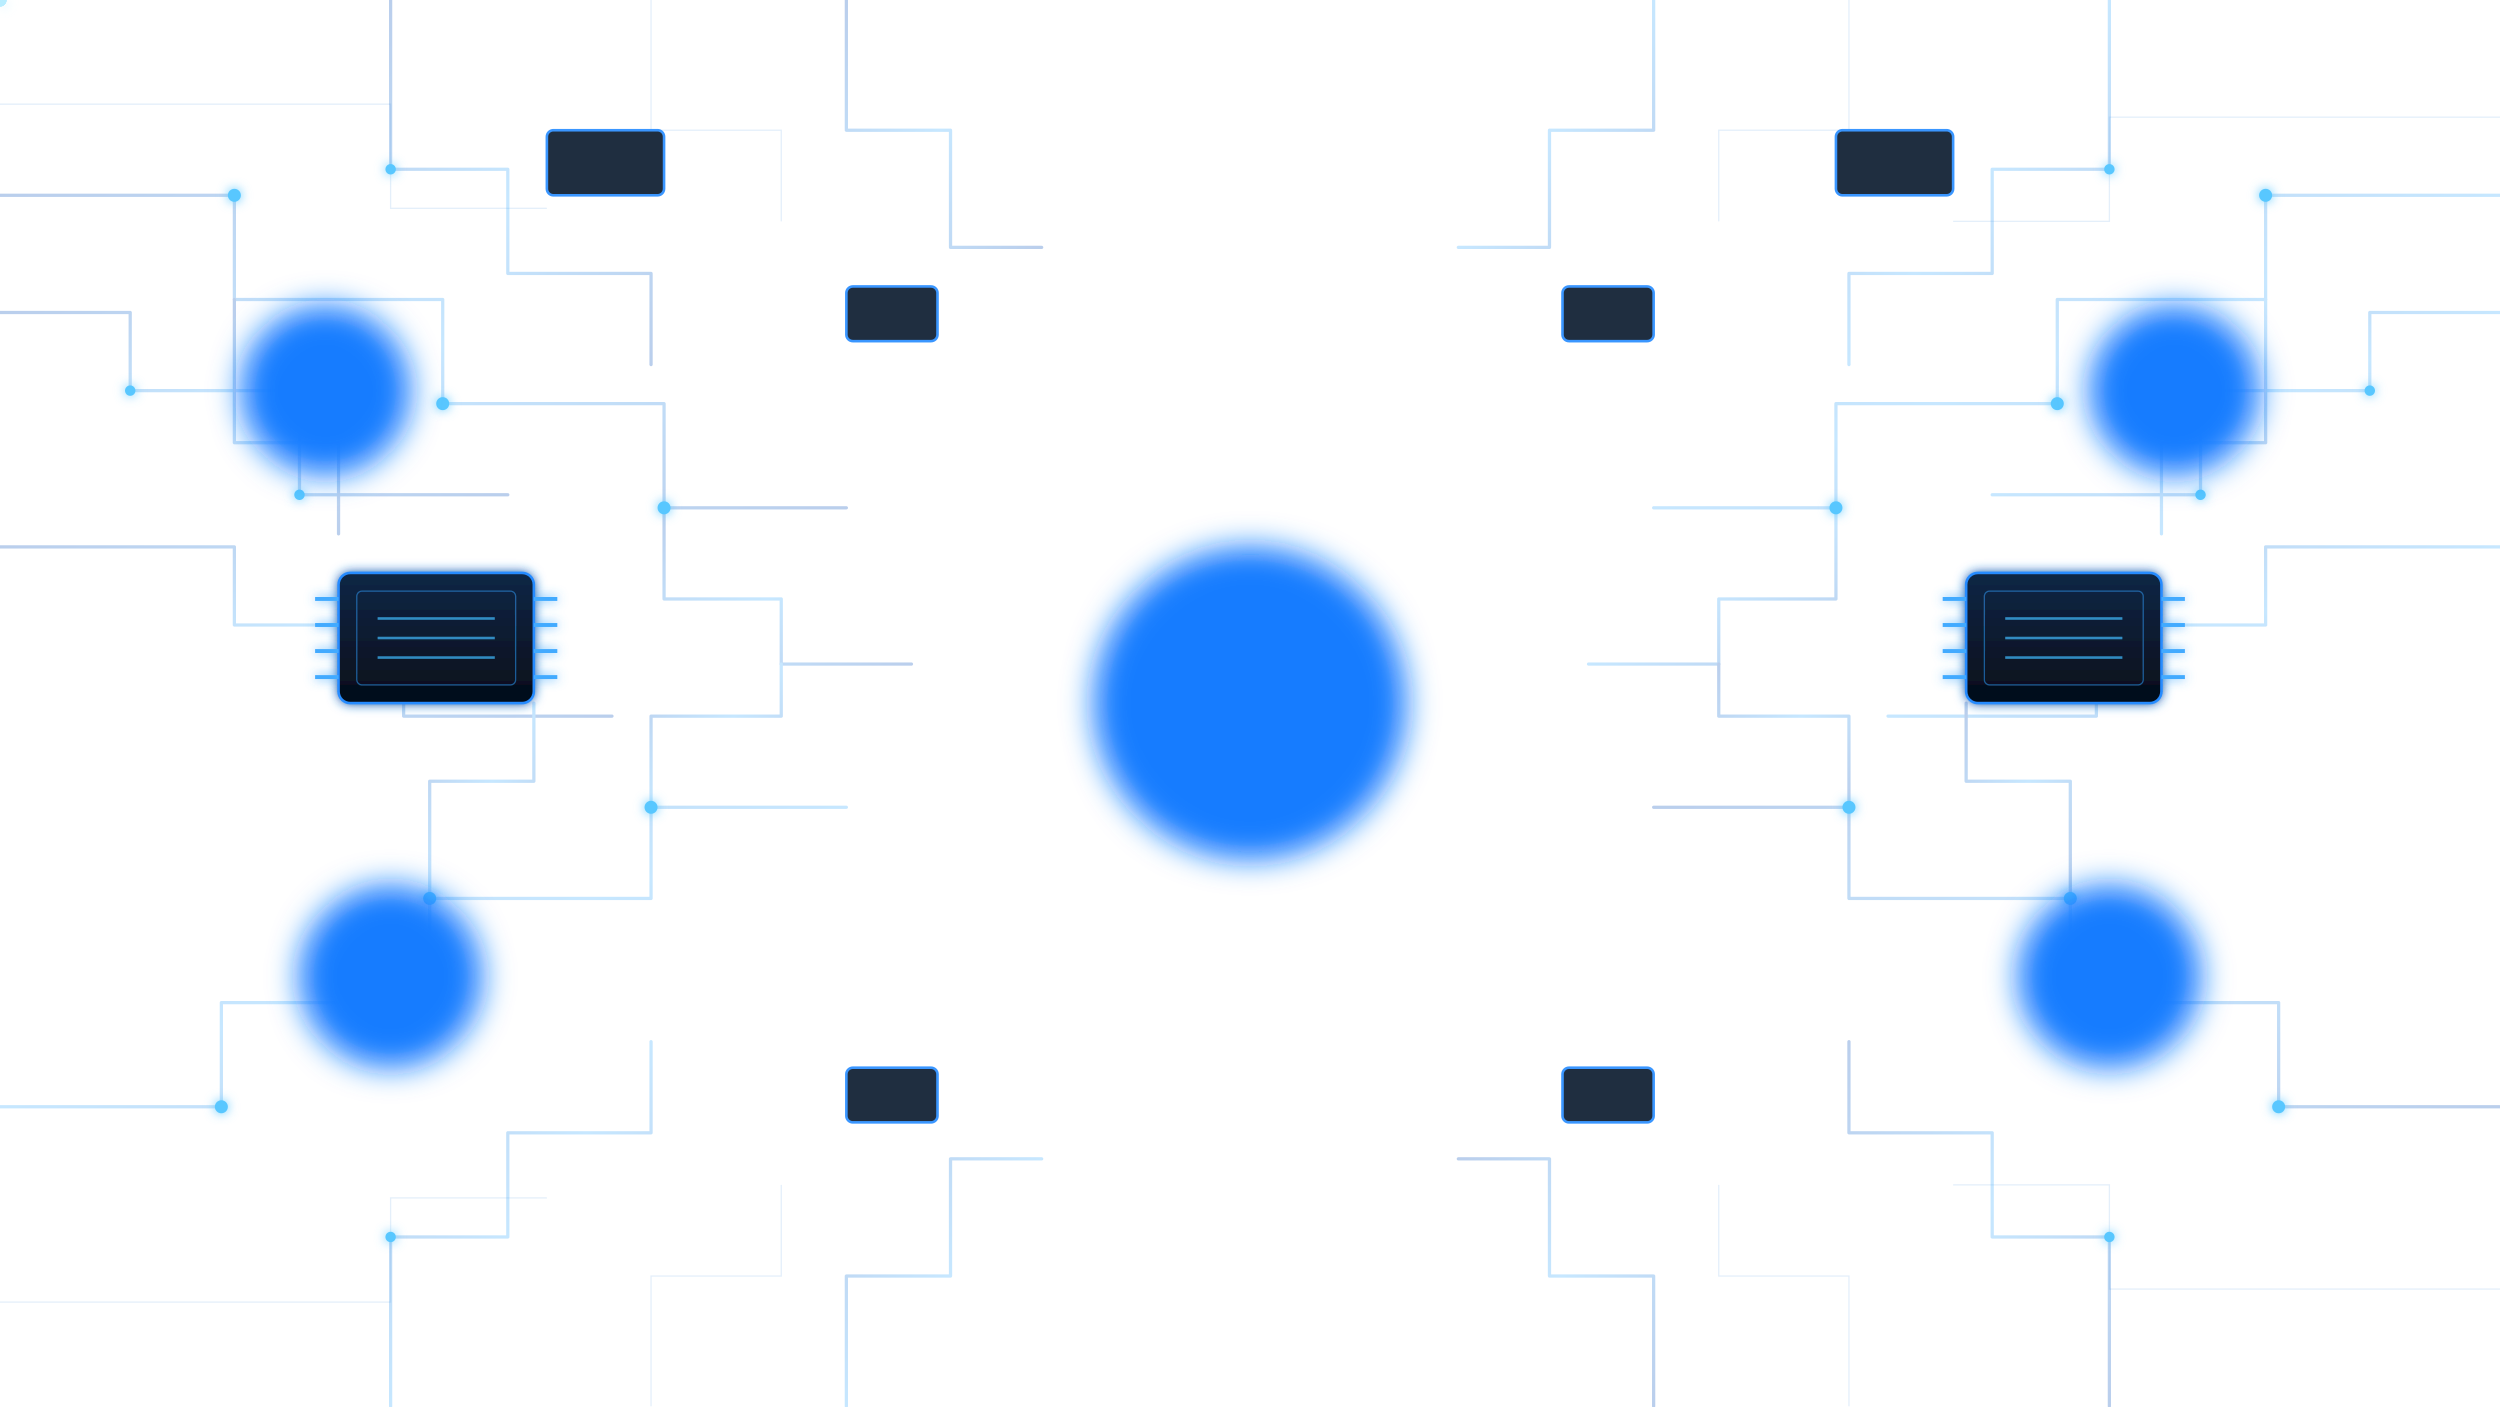
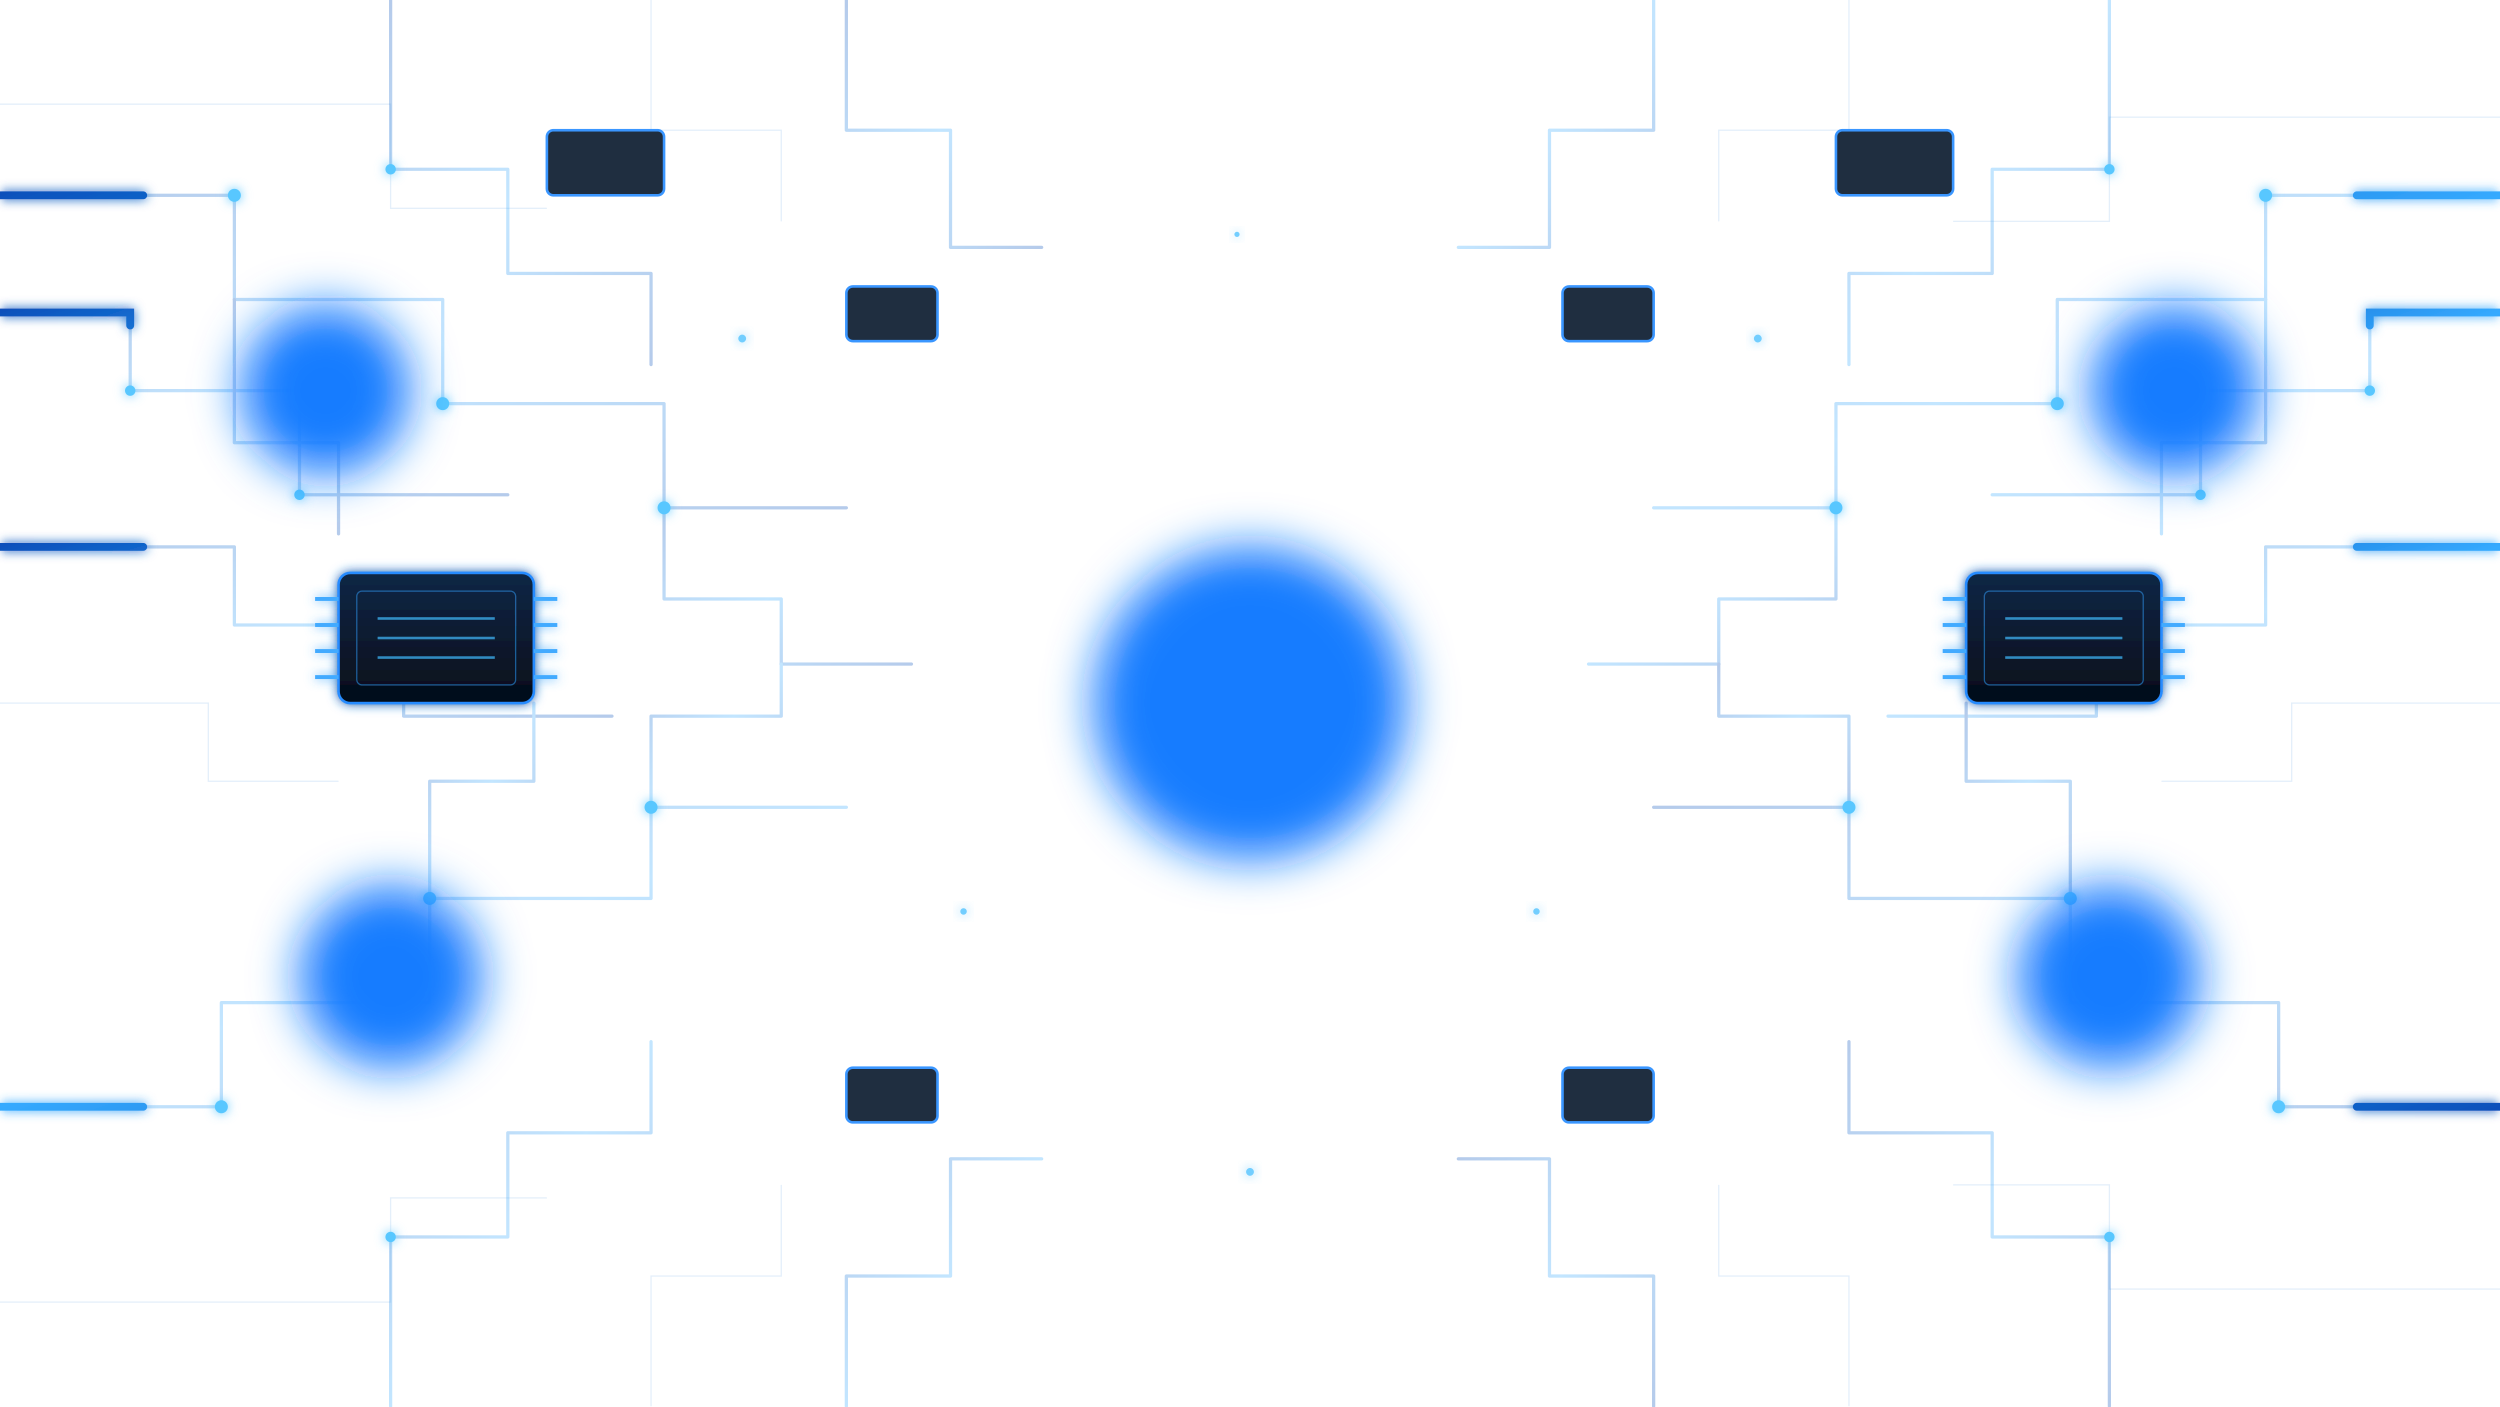
<svg xmlns="http://www.w3.org/2000/svg" viewBox="0 0 1920 1080">
  <defs>
    <linearGradient id="trace" x1="0" y1="0" x2="1" y2="1">
      <stop offset="0" stop-color="#0750bb" />
      <stop offset=".5" stop-color="#35aaff" />
      <stop offset="1" stop-color="#0750bb" />
    </linearGradient>
    <linearGradient id="chip" x2="0" y2="1">
      <stop stop-color="#102746" />
      <stop offset="1" stop-color="#050d19" />
    </linearGradient>
    <filter id="glow" x="-100%" y="-100%" width="300%" height="300%">
      <feGaussianBlur stdDeviation="4" result="blur" />
      <feMerge>
        <feMergeNode in="blur" />
        <feMergeNode in="SourceGraphic" />
      </feMerge>
    </filter>
    <filter id="softGlow" x="-100%" y="-100%" width="300%" height="300%">
-       <feGaussianBlur stdDeviation="12" />
+       <feGaussianBlur stdDeviation="18" />
    </filter>
  </defs>
+   <style>
+     /* CIRCUITOS */
+     .circuit-flow {
+       opacity: .30;
+     }
+ 
+     /* ENERGÍA EN MOVIMIENTO */
+     .energy-pulse {
+       fill: none;
+       stroke: url(#trace);
+       stroke-width: 6;
+       stroke-linecap: round;
+       stroke-dasharray: 110 890;
+       stroke-dashoffset: 1000;
+       filter: url(#glow);
+       animation: energyFlow 8s linear infinite;
+     }
+ 
+     @keyframes energyFlow {
+       0% { stroke-dashoffset: 1000; opacity: 0; }
+       12% { opacity: 1; }
+       85% { opacity: 1; }
+       100% { stroke-dashoffset: -1000; opacity: 0; }
+     }
+ 
+     /* MICROCHIPS */
+     .chip-energy {
+       animation: chipPulse 4s ease-in-out infinite;
+     }
+ 
+     @keyframes chipPulse {
+       0%, 100% {
+         opacity: .55;
+         filter: brightness(.85);
+       }
+       50% {
+         opacity: 1;
+         filter: brightness(1.7);
+       }
+     }
+ 
+     /* CONTACTOS */
+     .contact-energy {
+       animation: contactPulse 3s ease-in-out infinite;
+     }
+ 
+     @keyframes contactPulse {
+       0%, 100% { opacity: .4; }
+       50% { opacity: 1; }
+     }
+ 
+     /* LUZ AMBIENTAL */
+     .ambient-energy {
+       animation: ambientPulse 10s ease-in-out infinite alternate;
+     }
+ 
+     @keyframes ambientPulse {
+       0% { opacity: .035; }
+       50% { opacity: .13; }
+       100% { opacity: .055; }
+     }
+ 
+     /* PARTÍCULAS */
+     .particle {
+       fill: #72ceff;
+       filter: url(#glow);
+       animation: particlePulse 4s ease-in-out infinite;
+       transform-box: fill-box;
+       transform-origin: center;
+     }
+ 
+     @keyframes particlePulse {
+       0%, 100% {
+         opacity: .15;
+         transform: scale(.7);
+       }
+       50% {
+         opacity: 1;
+         transform: scale(1.5);
+       }
+     }
+ 
+     @media (prefers-reduced-motion: reduce) {
+       *, *::before, *::after {
+         animation: none !important;
+       }
+     }
+   </style>
  <g fill="none" stroke="#1675d5" opacity=".12" stroke-width="1">
    <path d="M0 80H300V160H420 M1920 90H1620V170H1500" />
    <path d="M0 1000H300V920H420 M1920 990H1620V910H1500" />
    <path d="M500 0V100H600V170 M1420 0V100H1320V170" />
    <path d="M500 1080V980H600V910 M1420 1080V980H1320V910" />
-   </g>
-   <style>
-   .circuit-flow {
-     opacity: 0.28;
-   }
- 
-   .circuit-glow {
-     animation: glowPulse 4s ease-in-out infinite alternate;
-   }
- 
-   .energy-pulse {
-     fill: none;
-     stroke: url(#trace);
-     stroke-width: 6;
-     stroke-linecap: round;
-     stroke-dasharray: 100 900;
-     stroke-dashoffset: 100;
-     filter: url(#glow);
-     animation: pulseTravel 7s linear infinite;
-   }
- 
-   @keyframes pulseTravel {
-     0% {
-       stroke-dashoffset: 100;
-       opacity: 0;
-     }
- 
-     10% {
-       opacity: 1;
-     }
- 
-     80% {
-       opacity: 1;
-     }
- 
-     100% {
-       stroke-dashoffset: -900;
-       opacity: 0;
-     }
-   }
- 
-   @keyframes glowPulse {
-     0% {
-       opacity: 0.35;
-       filter: brightness(0.8);
-     }
- 
-     50% {
-       opacity: 1;
-       filter: brightness(1.5);
-     }
- 
-     100% {
-       opacity: 0.45;
-       filter: brightness(1);
-     }
-   }
- 
-   @media (prefers-reduced-motion: reduce) {
-     .energy-pulse,
-     .circuit-glow {
-       animation: none;
-     }
-   }
- .chip-energy {
-     animation: chipEnergy 3.5s ease-in-out infinite;
- }
- 
- @keyframes chipEnergy {
-     0%, 100% {
-         opacity: 0.55;
-         filter: brightness(0.8);
-     }
- 
-     50% {
-         opacity: 1;
-         filter: brightness(1.7);
-     }
- }  
-   .ambient-energy {
-     animation: ambientPulse 8s ease-in-out infinite alternate;
- }
- 
- @keyframes ambientPulse {
-     0% {
-         opacity: 0.04;
-     }
- 
-     50% {
-         opacity: 0.16;
-     }
- 
-     100% {
-         opacity: 0.08;
-     }
- }
-   /* MICROCHIP ENERGY */
- .chip-energy {
-     animation: chipEnergy 3.5s ease-in-out infinite;
- }
- 
- @keyframes chipEnergy {
-     0%, 100% {
-         opacity: 0.55;
-         filter: brightness(0.8);
-     }
-     50% {
-         opacity: 1;
-         filter: brightness(1.7);
-     }
- }
- 
- /* CONTACT ENERGY */
- .contact-energy {
-     animation: contactPulse 2.8s ease-in-out infinite;
- }
- 
- @keyframes contactPulse {
-     0%, 100% {
-         opacity: 0.35;
-         filter: brightness(0.8);
-     }
-     50% {
-         opacity: 1;
-         filter: brightness(2);
-     }
- }
- 
- /* AMBIENT LIGHT */
- .ambient-energy {
-     animation: ambientPulse 8s ease-in-out infinite alternate;
- }
- 
- @keyframes ambientPulse {
-     0% { opacity: 0.04; }
-     50% { opacity: 0.16; }
-     100% { opacity: 0.08; }
- }
- </style>
-   <g class="circuit-flow" fill="none" stroke="url(#trace)" stroke-width="2.5" stroke-linecap="round" stroke-linejoin="round" opacity=".75">
+     <path d="M0 540H160V600H260 M1920 540H1760V600H1660" />
+   </g>
+   <g class="circuit-flow" fill="none" stroke="url(#trace)" stroke-width="2.5" stroke-linecap="round" stroke-linejoin="round">
    <path id="p1" pathLength="1000" d="M0 150H180V230H340V310H510V390H650" />
    <path id="p2" pathLength="1000" d="M0 240H100V300H230V380H390" />
    <path id="p3" pathLength="1000" d="M0 420H180V480H310V550H470" />
    <path id="p4" pathLength="1000" d="M0 850H170V770H330V690H500V620H650" />
    <path id="p5" pathLength="1000" d="M1920 150H1740V230H1580V310H1410V390H1270" />
    <path id="p6" pathLength="1000" d="M1920 240H1820V300H1690V380H1530" />
    <path id="p7" pathLength="1000" d="M1920 420H1740V480H1610V550H1450" />
    <path id="p8" pathLength="1000" d="M1920 850H1750V770H1590V690H1420V620H1270" />
    <path d="M300 0V130H390V210H500V280" />
    <path d="M1620 0V130H1530V210H1420V280" />
    <path d="M300 1080V950H390V870H500V800" />
    <path d="M1620 1080V950H1530V870H1420V800" />
    <path d="M650 0V100H730V190H800" />
    <path d="M1270 0V100H1190V190H1120" />
    <path d="M650 1080V980H730V890H800" />
    <path d="M1270 1080V980H1190V890H1120" />
    <path d="M180 230V340H260V410" />
    <path d="M1740 230V340H1660V410" />
    <path d="M330 690V600H410V540" />
    <path d="M1590 690V600H1510V540" />
    <path d="M510 390V460H600V510H700" />
    <path d="M1410 390V460H1320V510H1220" />
    <path d="M500 620V550H600V510" />
    <path d="M1420 620V550H1320V510" />
  </g>
  <g>
    <use href="#p1" class="energy-pulse" />
-     <use href="#p2" class="energy-pulse" style="animation-delay: 1.5s" />
-     <use href="#p3" class="energy-pulse" style="animation-delay: 3s" />
-     <use href="#p4" class="energy-pulse" style="animation-delay: 2s" />
-     <use href="#p5" class="energy-pulse" style="animation-delay: 0.8s" />
-     <use href="#p6" class="energy-pulse" style="animation-delay: 2.5s" />
-     <use href="#p7" class="energy-pulse" style="animation-delay: 4s" />
-     <use href="#p8" class="energy-pulse" style="animation-delay: 3.5s" />
-   </g>
-   <g class="circuit-glow chip-energy" filter="url(#glow)">
+     <use href="#p2" class="energy-pulse" style="animation-delay:-2s" />
+     <use href="#p3" class="energy-pulse" style="animation-delay:-4s" />
+     <use href="#p4" class="energy-pulse" style="animation-delay:-1s" />
+     <use href="#p5" class="energy-pulse" style="animation-delay:-3s" />
+     <use href="#p6" class="energy-pulse" style="animation-delay:-5s" />
+     <use href="#p7" class="energy-pulse" style="animation-delay:-2.5s" />
+     <use href="#p8" class="energy-pulse" style="animation-delay:-4.5s" />
+   </g>
+   <g class="chip-energy" filter="url(#glow)">
    <g transform="translate(260 440)">
      <rect width="150" height="100" rx="9" fill="url(#chip)" stroke="#258bff" stroke-width="2" />
      <rect x="14" y="14" width="122" height="72" rx="4" fill="none" stroke="#287cc8" opacity=".7" />
      <path d="M30 35H120M30 50H120M30 65H120" stroke="#42baff" stroke-width="2" opacity=".7" />
-       <path d="M-18 20H0M-18 40H0M-18 60H0M-18 80H0                M150 20H168M150 40H168M150 60H168M150 80H168" stroke="#42aaff" stroke-width="3" />
+       <path d="M-18 20H0M-18 40H0M-18 60H0M-18 80H0 M150 20H168M150 40H168M150 60H168M150 80H168" stroke="#42aaff" stroke-width="3" />
    </g>
    <g transform="translate(1510 440)">
      <rect width="150" height="100" rx="9" fill="url(#chip)" stroke="#258bff" stroke-width="2" />
      <rect x="14" y="14" width="122" height="72" rx="4" fill="none" stroke="#287cc8" opacity=".7" />
      <path d="M30 35H120M30 50H120M30 65H120" stroke="#42baff" stroke-width="2" opacity=".7" />
-       <path d="M-18 20H0M-18 40H0M-18 60H0M-18 80H0                M150 20H168M150 40H168M150 60H168M150 80H168" stroke="#42aaff" stroke-width="3" />
+       <path d="M-18 20H0M-18 40H0M-18 60H0M-18 80H0 M150 20H168M150 40H168M150 60H168M150 80H168" stroke="#42aaff" stroke-width="3" />
    </g>
  </g>
  <g fill="#07172b" stroke="#258bff" stroke-width="2" opacity=".9">
    <rect x="650" y="220" width="70" height="42" rx="5" />
    <rect x="1200" y="220" width="70" height="42" rx="5" />
    <rect x="650" y="820" width="70" height="42" rx="5" />
    <rect x="1200" y="820" width="70" height="42" rx="5" />
    <rect x="420" y="100" width="90" height="50" rx="5" />
    <rect x="1410" y="100" width="90" height="50" rx="5" />
  </g>
-   <g class="circuit-glow contact-energy" fill="#59c7ff" filter="url(#glow)">
+   <g class="contact-energy" fill="#59c7ff" filter="url(#glow)">
    <circle cx="180" cy="150" r="5" />
    <circle cx="340" cy="310" r="5" />
    <circle cx="510" cy="390" r="5" />
    <circle cx="100" cy="300" r="4" />
    <circle cx="230" cy="380" r="4" />
    <circle cx="170" cy="850" r="5" />
    <circle cx="330" cy="690" r="5" />
    <circle cx="500" cy="620" r="5" />
    <circle cx="1740" cy="150" r="5" />
    <circle cx="1580" cy="310" r="5" />
    <circle cx="1410" cy="390" r="5" />
    <circle cx="1820" cy="300" r="4" />
    <circle cx="1690" cy="380" r="4" />
    <circle cx="1750" cy="850" r="5" />
    <circle cx="1590" cy="690" r="5" />
    <circle cx="1420" cy="620" r="5" />
    <circle cx="300" cy="130" r="4" />
    <circle cx="1620" cy="130" r="4" />
    <circle cx="300" cy="950" r="4" />
    <circle cx="1620" cy="950" r="4" />
  </g>
-   <g fill="#b7edff" filter="url(#glow)">
-     <circle r="5">
-       <animateMotion dur="7s" repeatCount="indefinite">
-         <mpath href="#p1" />
-       </animateMotion>
-       <animate attributeName="opacity" values="0;1;1;0" keyTimes="0;0.12;0.82;1" dur="7s" repeatCount="indefinite" />
-     </circle>
-     <circle r="4">
-       <animateMotion dur="7s" begin="-3.5s" repeatCount="indefinite">
-         <mpath href="#p1" />
-       </animateMotion>
-       <animate attributeName="opacity" values="0;1;1;0" keyTimes="0;0.12;0.82;1" dur="7s" begin="-3.5s" repeatCount="indefinite" />
-     </circle>
-     <circle r="5">
-       <animateMotion dur="9s" repeatCount="indefinite">
-         <mpath href="#p4" />
-       </animateMotion>
-       <animate attributeName="opacity" values="0;1;1;0" keyTimes="0;0.12;0.82;1" dur="9s" repeatCount="indefinite" />
-     </circle>
-     <circle r="5">
-       <animateMotion dur="8s" repeatCount="indefinite">
-         <mpath href="#p5" />
-       </animateMotion>
-       <animate attributeName="opacity" values="0;1;1;0" keyTimes="0;0.12;0.82;1" dur="8s" repeatCount="indefinite" />
-     </circle>
-     <circle r="5">
-       <animateMotion dur="10s" repeatCount="indefinite">
-         <mpath href="#p8" />
-       </animateMotion>
-       <animate attributeName="opacity" values="0;1;1;0" keyTimes="0;0.12;0.82;1" dur="10s" repeatCount="indefinite" />
-     </circle>
+   <g>
+     <circle class="particle" cx="570" cy="260" r="3" />
+     <circle class="particle" cx="1350" cy="260" r="3" style="animation-delay:-1.5s" />
+     <circle class="particle" cx="740" cy="700" r="2.5" style="animation-delay:-2.5s" />
+     <circle class="particle" cx="1180" cy="700" r="2.5" style="animation-delay:-.8s" />
+     <circle class="particle" cx="950" cy="180" r="2" style="animation-delay:-3s" />
+     <circle class="particle" cx="960" cy="900" r="3" style="animation-delay:-1s" />
  </g>
  <g class="ambient-energy" fill="#147bff" filter="url(#softGlow)">
    <circle cx="250" cy="300" r="65" />
    <circle cx="1670" cy="300" r="65" />
    <circle cx="300" cy="750" r="70" />
    <circle cx="1620" cy="750" r="70" />
    <circle cx="960" cy="540" r="120" />
  </g>
</svg>
